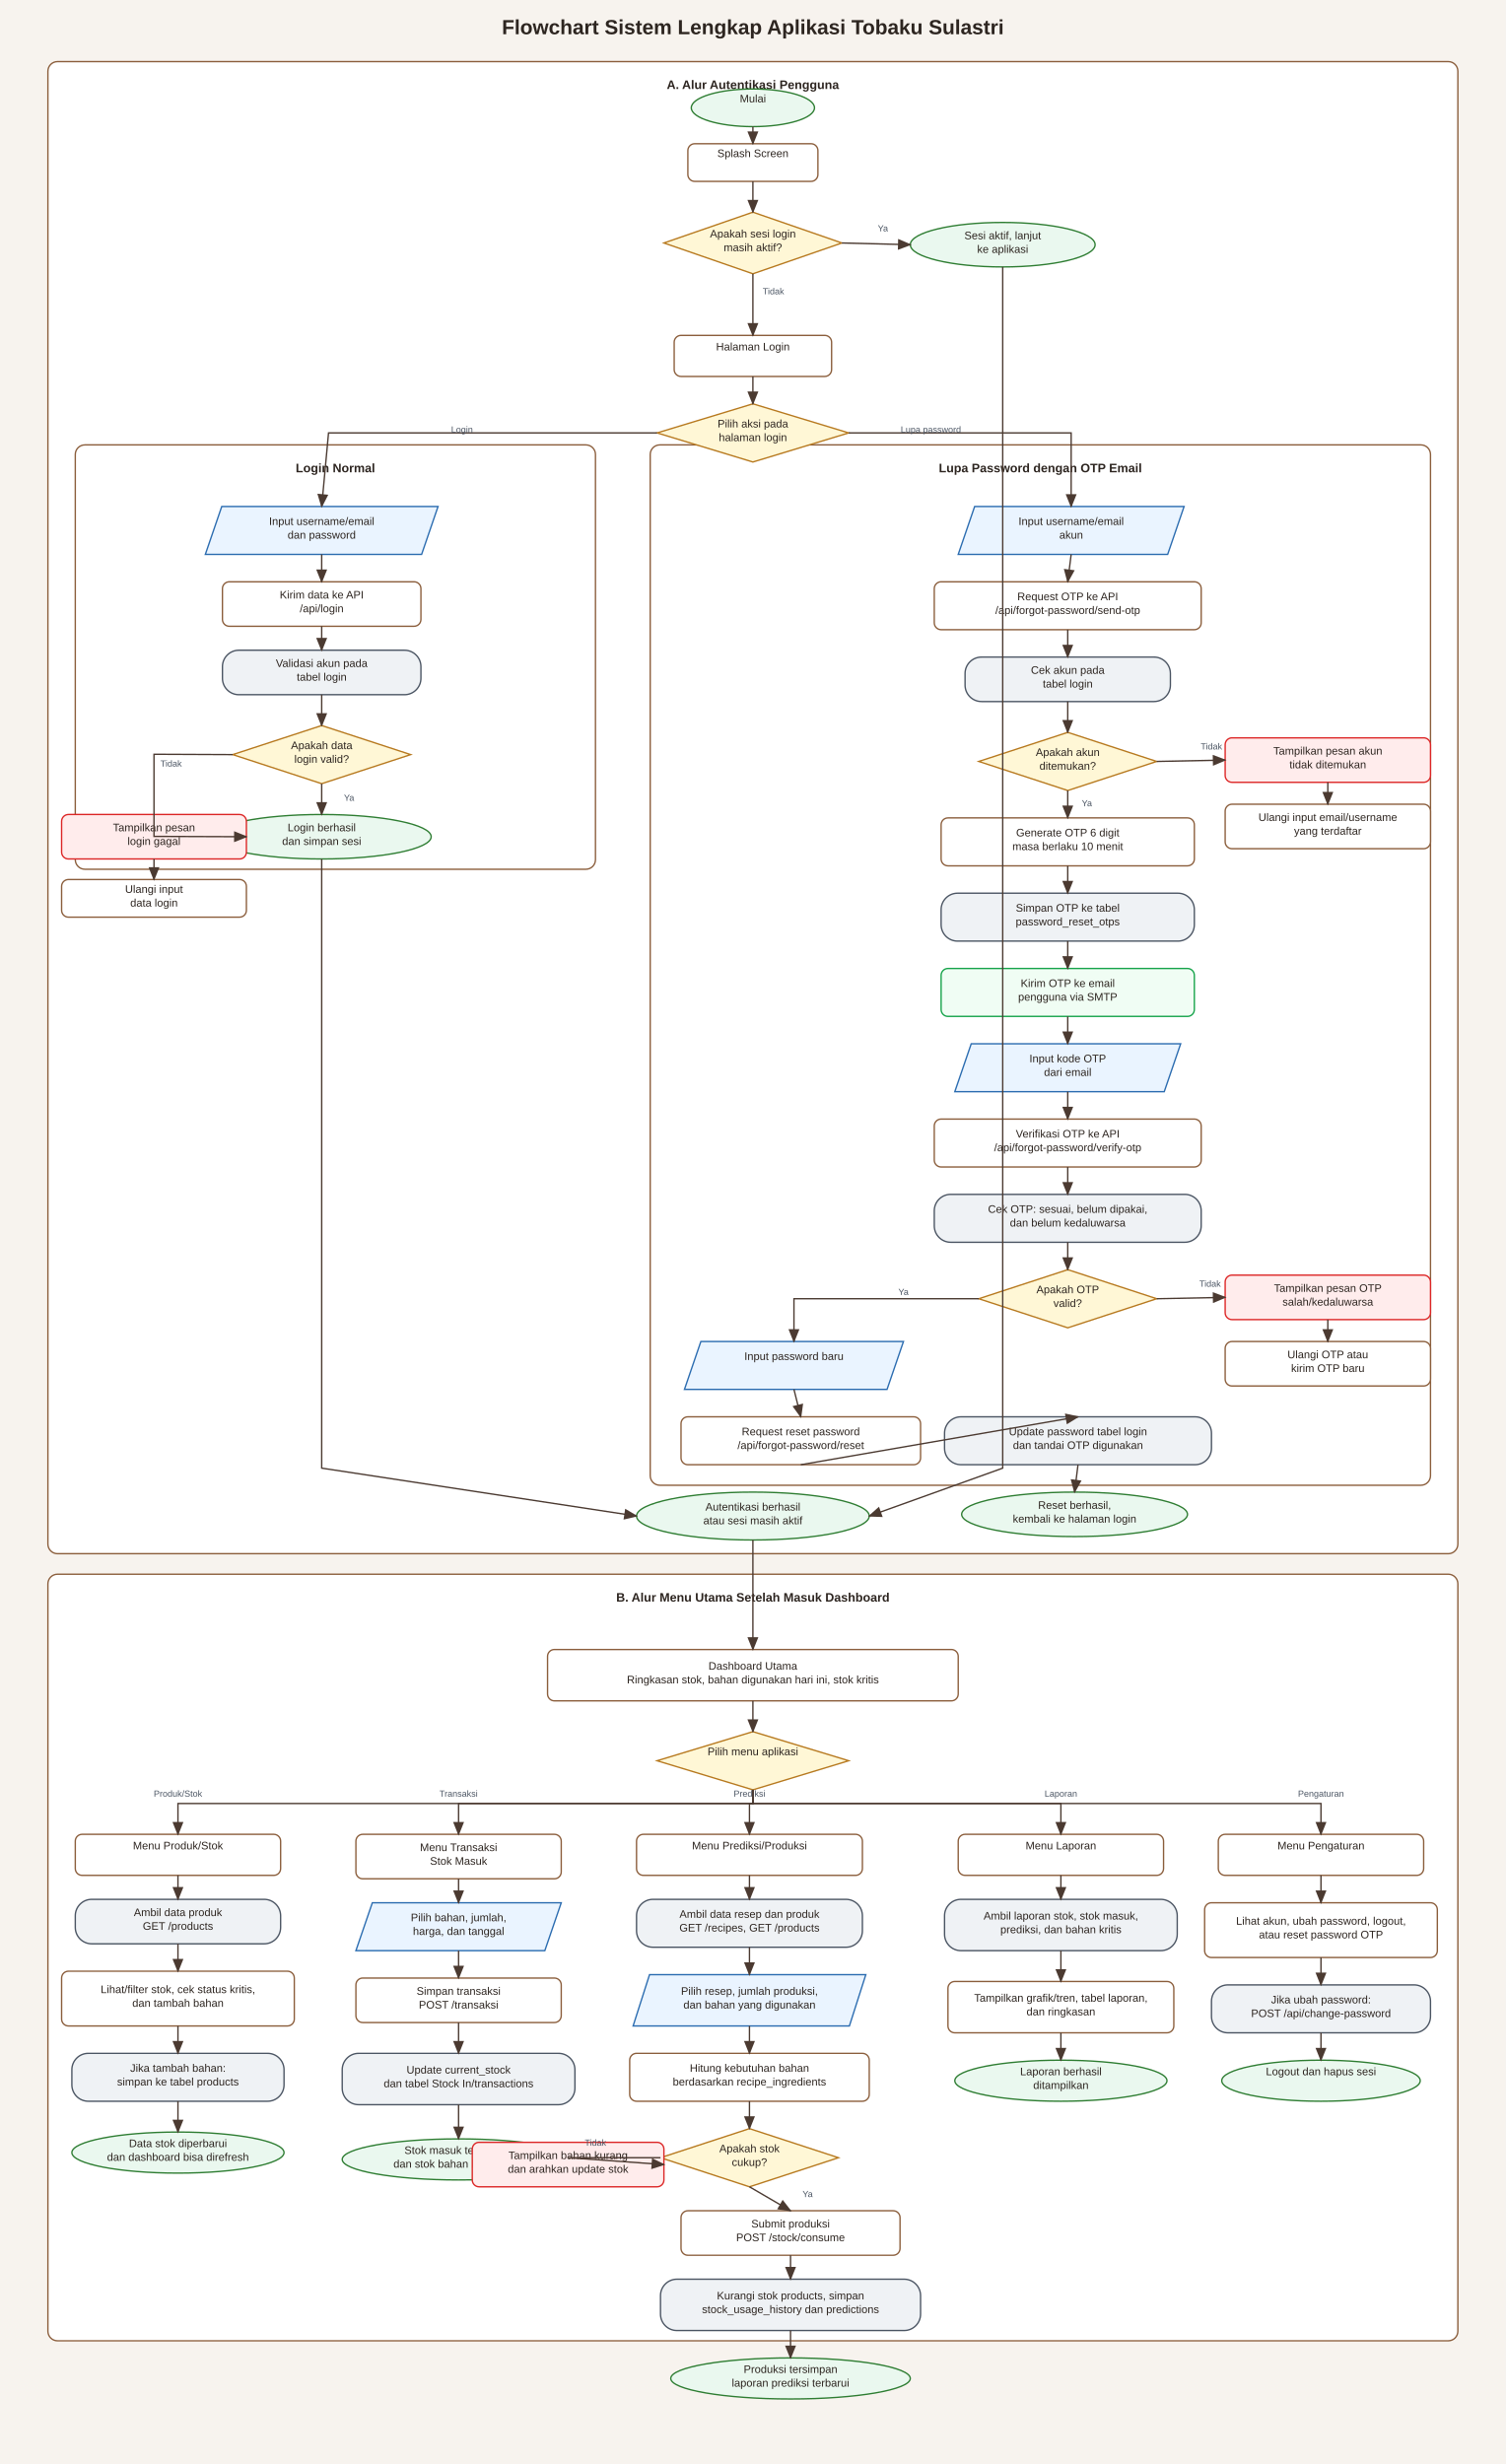
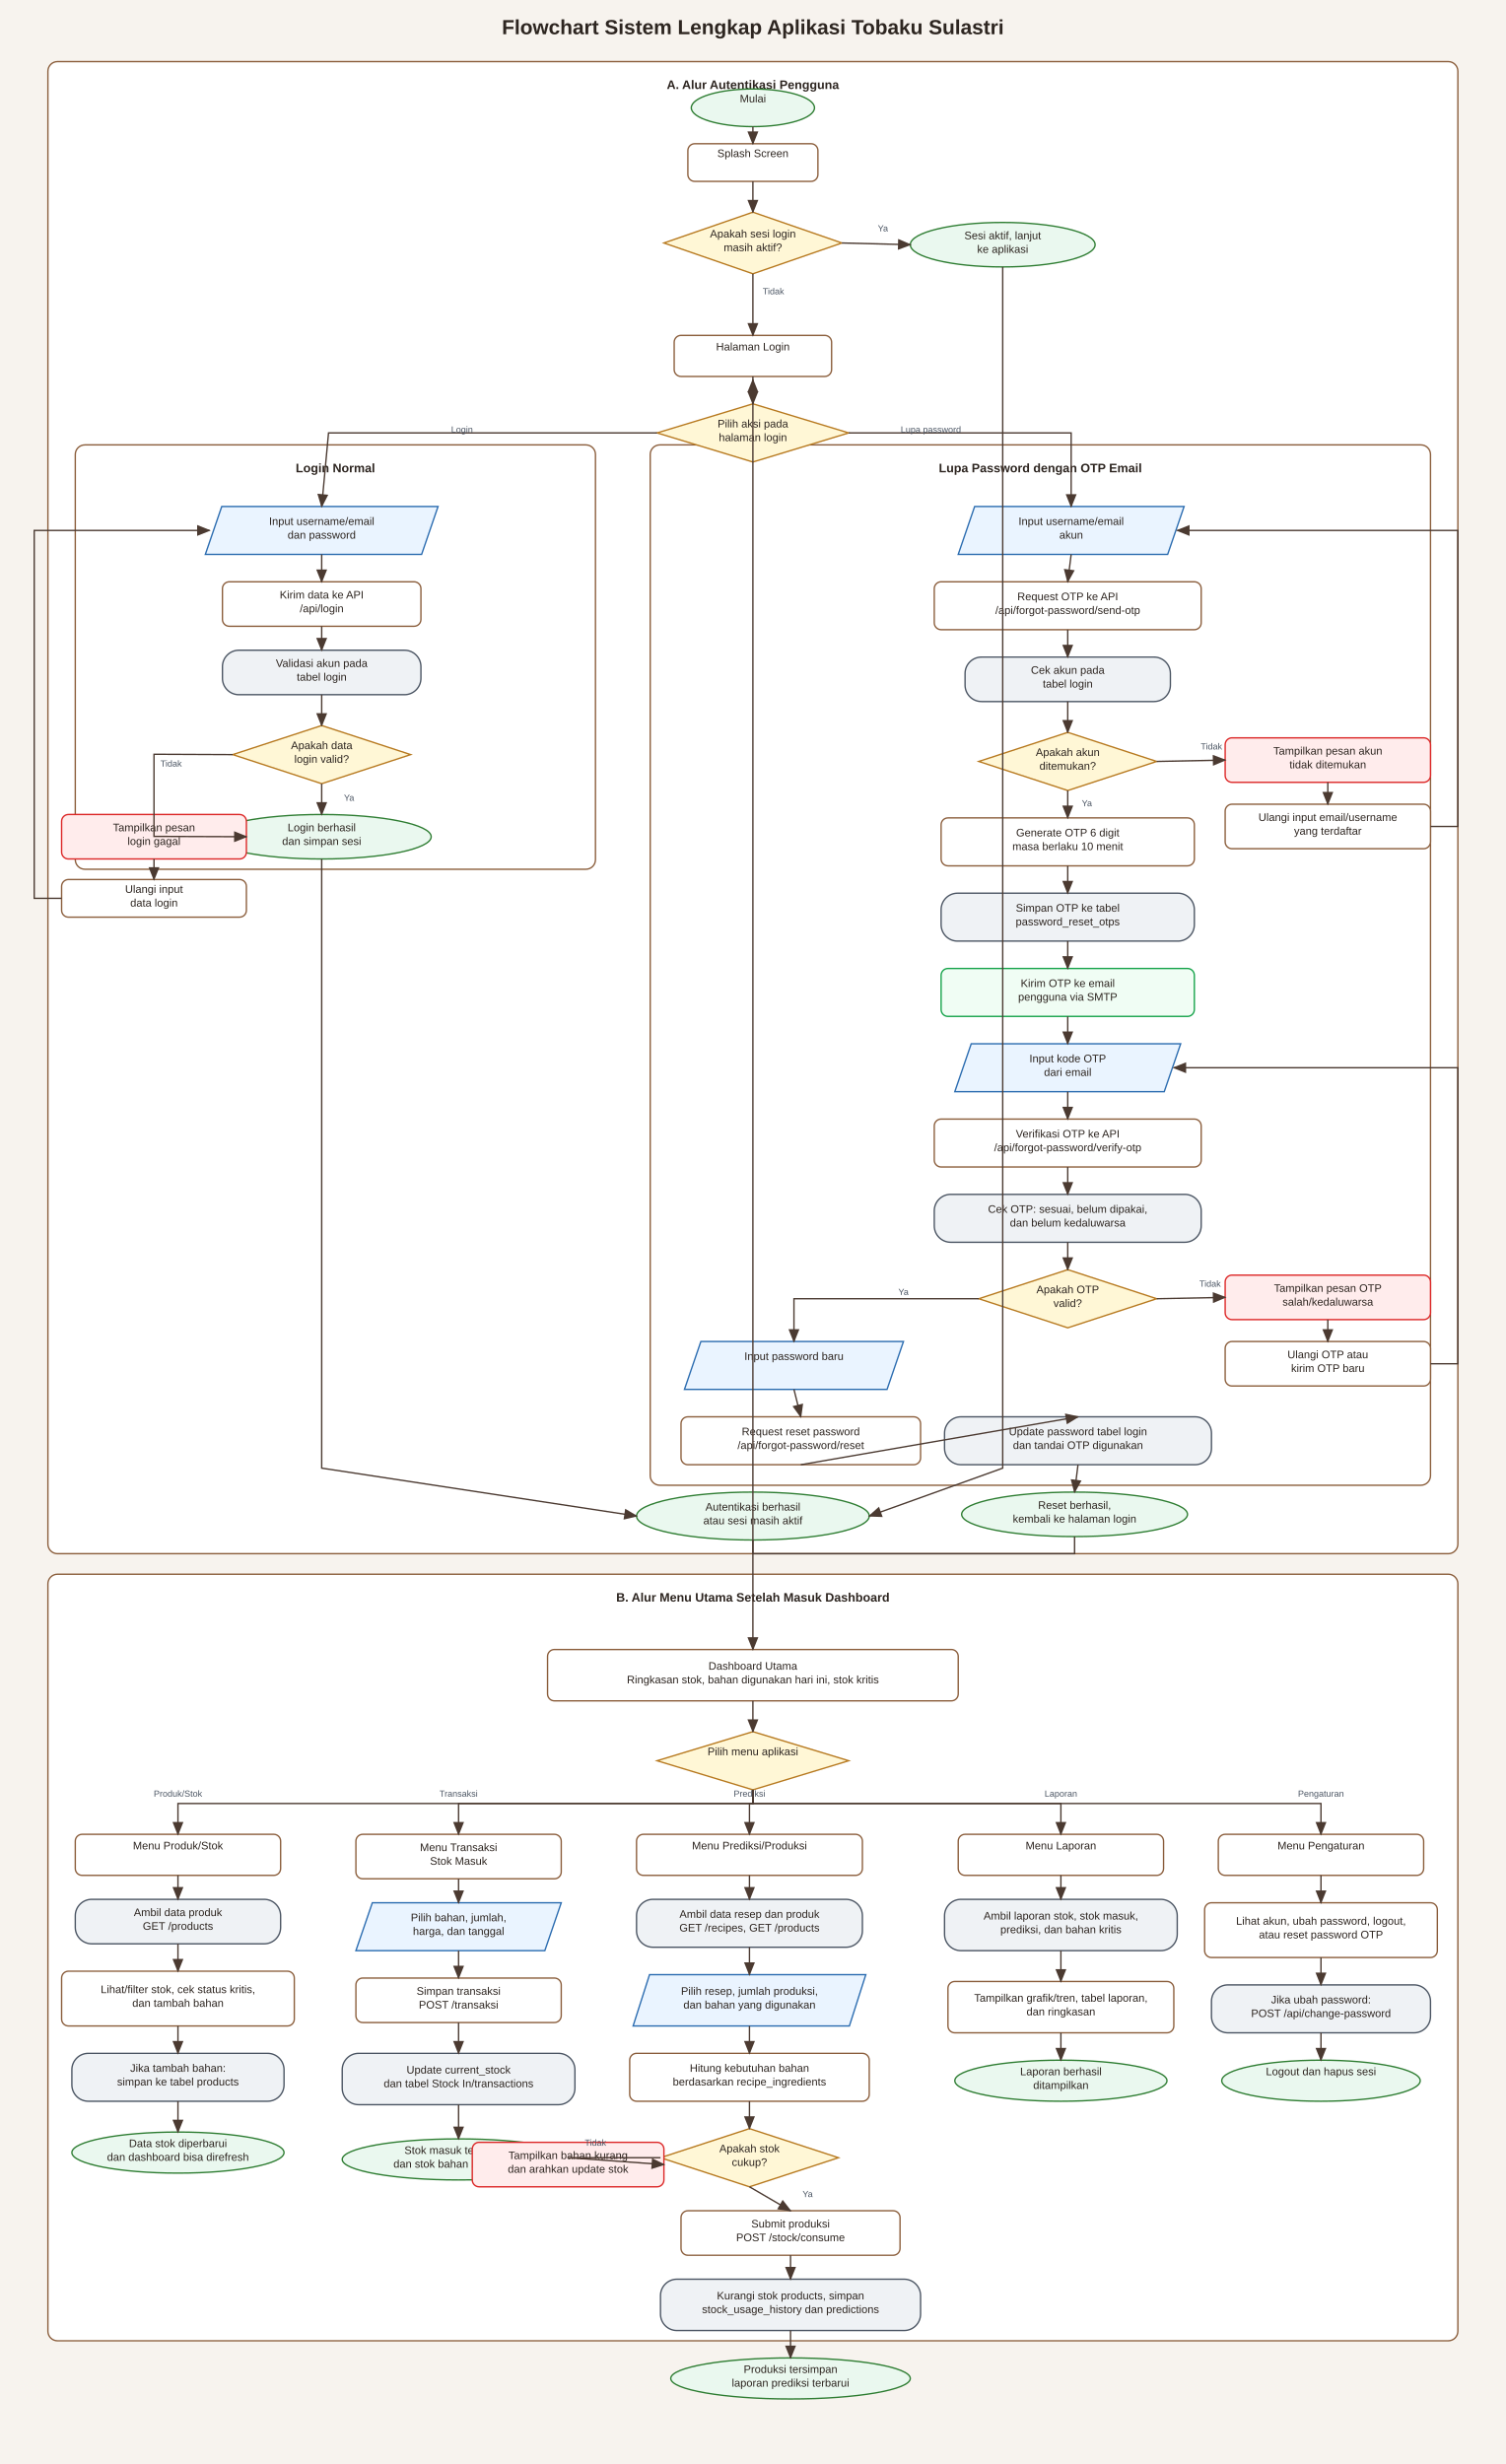
<svg xmlns="http://www.w3.org/2000/svg" width="2200" height="3600" viewBox="0 0 2200 3600">
  <rect width="2200" height="3600" fill="#F7F3EE" />
  <defs>
    <style>.title{font-family:Arial,sans-serif;font-size:30px;font-weight:700;fill:#2D2520}.label{font-family:Arial,sans-serif;font-size:16px;fill:#2D2520}.small{font-family:Arial,sans-serif;font-size:13px;fill:#4B5563}.lane-title{font-family:Arial,sans-serif;font-size:18px;font-weight:700;fill:#2D2520}.box{fill:#fff;stroke:#8B5E3C;stroke-width:2}.data{fill:#EAF4FF;stroke:#2B6CB0;stroke-width:2}.decision{fill:#FFF7D6;stroke:#B7791F;stroke-width:2}.term{fill:#EAF8EF;stroke:#2E7D32;stroke-width:2}.db{fill:#EFF2F5;stroke:#4B5563;stroke-width:2}.mail{fill:#F0FDF4;stroke:#16A34A;stroke-width:2}.err{fill:#FFECEC;stroke:#DC2626;stroke-width:2}.lane{fill:#fff;stroke:#8B5E3C;stroke-width:2}.line{stroke:#4B3A31;stroke-width:2;fill:none}</style>
    <marker id="arrow" markerWidth="10" markerHeight="8" refX="9" refY="4" orient="auto">
      <path d="M0,0 L10,4 L0,8 z" fill="#4B3A31" />
    </marker>
  </defs>
  <text x="1100.0" y="50" text-anchor="middle" class="title">Flowchart Sistem Lengkap Aplikasi Tobaku Sulastri</text>
  <rect x="70" y="90" width="2060" height="2180" rx="14" class="lane" />
  <text x="1100" y="130" text-anchor="middle" class="lane-title">A. Alur Autentikasi Pengguna</text>
  <rect x="110" y="650" width="760" height="620" rx="14" class="lane" />
  <text x="490" y="690" text-anchor="middle" class="lane-title">Login Normal</text>
  <rect x="950" y="650" width="1140" height="1520" rx="14" class="lane" />
  <text x="1520" y="690" text-anchor="middle" class="lane-title">Lupa Password dengan OTP Email</text>
  <rect x="70" y="2300" width="2060" height="1120" rx="14" class="lane" />
  <text x="1100" y="2340" text-anchor="middle" class="lane-title">B. Alur Menu Utama Setelah Masuk Dashboard</text>
  <ellipse cx="1100.0" cy="157.5" rx="90.0" ry="27.5" class="term" />
  <text x="1100.0" y="149.5" text-anchor="middle" class="label">Mulai</text>
  <rect x="1005" y="210" width="190" height="55" rx="10" class="box" />
  <text x="1100.0" y="229.5" text-anchor="middle" class="label">Splash Screen</text>
  <polygon points="1100.0,310 1230,355.0 1100.0,400 970,355.0" class="decision" />
  <text x="1100.0" y="347.0" text-anchor="middle" class="label">Apakah sesi login</text>
  <text x="1100.0" y="367.0" text-anchor="middle" class="label">masih aktif?</text>
  <ellipse cx="1465.0" cy="357.5" rx="135.0" ry="32.5" class="term" />
  <text x="1465.0" y="349.5" text-anchor="middle" class="label">Sesi aktif, lanjut</text>
  <text x="1465.0" y="369.5" text-anchor="middle" class="label">ke aplikasi</text>
  <rect x="985" y="490" width="230" height="60" rx="10" class="box" />
  <text x="1100.0" y="512.0" text-anchor="middle" class="label">Halaman Login</text>
  <polygon points="1100.0,590 1240,632.5 1100.0,675 960,632.5" class="decision" />
  <text x="1100.0" y="624.5" text-anchor="middle" class="label">Pilih aksi pada</text>
  <text x="1100.0" y="644.5" text-anchor="middle" class="label">halaman login</text>
  <polygon points="324,740 640,740 616,810 300,810" class="data" />
  <text x="470.0" y="767.0" text-anchor="middle" class="label">Input username/email</text>
  <text x="470.0" y="787.0" text-anchor="middle" class="label">dan password</text>
  <rect x="325" y="850" width="290" height="65" rx="10" class="box" />
  <text x="470.0" y="874.5" text-anchor="middle" class="label">Kirim data ke API</text>
  <text x="470.0" y="894.5" text-anchor="middle" class="label">/api/login</text>
  <rect x="325" y="950" width="290" height="65" rx="24" class="db" />
  <text x="470.0" y="974.5" text-anchor="middle" class="label">Validasi akun pada</text>
  <text x="470.0" y="994.5" text-anchor="middle" class="label">tabel login</text>
  <polygon points="470.0,1060 600,1102.5 470.0,1145 340,1102.5" class="decision" />
  <text x="470.0" y="1094.5" text-anchor="middle" class="label">Apakah data</text>
  <text x="470.0" y="1114.5" text-anchor="middle" class="label">login valid?</text>
  <ellipse cx="470.0" cy="1222.5" rx="160.0" ry="32.5" class="term" />
  <text x="470.0" y="1214.5" text-anchor="middle" class="label">Login berhasil</text>
  <text x="470.0" y="1234.5" text-anchor="middle" class="label">dan simpan sesi</text>
  <rect x="90" y="1190" width="270" height="65" rx="10" class="err" />
  <text x="225.0" y="1214.5" text-anchor="middle" class="label">Tampilkan pesan</text>
  <text x="225.0" y="1234.5" text-anchor="middle" class="label">login gagal</text>
  <rect x="90" y="1285" width="270" height="55" rx="10" class="box" />
  <text x="225.0" y="1304.5" text-anchor="middle" class="label">Ulangi input</text>
  <text x="225.0" y="1324.5" text-anchor="middle" class="label">data login</text>
  <polygon points="1424,740 1730,740 1706,810 1400,810" class="data" />
  <text x="1565.0" y="767.0" text-anchor="middle" class="label">Input username/email</text>
  <text x="1565.0" y="787.0" text-anchor="middle" class="label">akun</text>
  <rect x="1365" y="850" width="390" height="70" rx="10" class="box" />
  <text x="1560.0" y="877.0" text-anchor="middle" class="label">Request OTP ke API</text>
  <text x="1560.0" y="897.0" text-anchor="middle" class="label">/api/forgot-password/send-otp</text>
  <rect x="1410" y="960" width="300" height="65" rx="24" class="db" />
  <text x="1560.0" y="984.5" text-anchor="middle" class="label">Cek akun pada</text>
  <text x="1560.0" y="1004.5" text-anchor="middle" class="label">tabel login</text>
  <polygon points="1560.0,1070 1690,1112.5 1560.0,1155 1430,1112.5" class="decision" />
  <text x="1560.0" y="1104.5" text-anchor="middle" class="label">Apakah akun</text>
  <text x="1560.0" y="1124.5" text-anchor="middle" class="label">ditemukan?</text>
  <rect x="1790" y="1078" width="300" height="65" rx="10" class="err" />
  <text x="1940.0" y="1102.5" text-anchor="middle" class="label">Tampilkan pesan akun</text>
  <text x="1940.0" y="1122.5" text-anchor="middle" class="label">tidak ditemukan</text>
  <rect x="1790" y="1175" width="300" height="65" rx="10" class="box" />
  <text x="1940.0" y="1199.5" text-anchor="middle" class="label">Ulangi input email/username</text>
  <text x="1940.0" y="1219.5" text-anchor="middle" class="label">yang terdaftar</text>
  <rect x="1375" y="1195" width="370" height="70" rx="10" class="box" />
  <text x="1560.0" y="1222.0" text-anchor="middle" class="label">Generate OTP 6 digit</text>
  <text x="1560.0" y="1242.0" text-anchor="middle" class="label">masa berlaku 10 menit</text>
  <rect x="1375" y="1305" width="370" height="70" rx="24" class="db" />
  <text x="1560.0" y="1332.0" text-anchor="middle" class="label">Simpan OTP ke tabel</text>
  <text x="1560.0" y="1352.0" text-anchor="middle" class="label">password_reset_otps</text>
  <rect x="1375" y="1415" width="370" height="70" rx="10" class="mail" />
  <text x="1560.0" y="1442.0" text-anchor="middle" class="label">Kirim OTP ke email</text>
  <text x="1560.0" y="1462.0" text-anchor="middle" class="label">pengguna via SMTP</text>
  <polygon points="1419,1525 1725,1525 1701,1595 1395,1595" class="data" />
  <text x="1560.0" y="1552.0" text-anchor="middle" class="label">Input kode OTP</text>
  <text x="1560.0" y="1572.0" text-anchor="middle" class="label">dari email</text>
  <rect x="1365" y="1635" width="390" height="70" rx="10" class="box" />
  <text x="1560.0" y="1662.0" text-anchor="middle" class="label">Verifikasi OTP ke API</text>
  <text x="1560.0" y="1682.0" text-anchor="middle" class="label">/api/forgot-password/verify-otp</text>
  <rect x="1365" y="1745" width="390" height="70" rx="24" class="db" />
  <text x="1560.0" y="1772.0" text-anchor="middle" class="label">Cek OTP: sesuai, belum dipakai,</text>
  <text x="1560.0" y="1792.0" text-anchor="middle" class="label">dan belum kedaluwarsa</text>
  <polygon points="1560.0,1855 1690,1897.5 1560.0,1940 1430,1897.5" class="decision" />
  <text x="1560.0" y="1889.5" text-anchor="middle" class="label">Apakah OTP</text>
  <text x="1560.0" y="1909.5" text-anchor="middle" class="label">valid?</text>
  <rect x="1790" y="1863" width="300" height="65" rx="10" class="err" />
  <text x="1940.0" y="1887.5" text-anchor="middle" class="label">Tampilkan pesan OTP</text>
  <text x="1940.0" y="1907.5" text-anchor="middle" class="label">salah/kedaluwarsa</text>
  <rect x="1790" y="1960" width="300" height="65" rx="10" class="box" />
  <text x="1940.0" y="1984.5" text-anchor="middle" class="label">Ulangi OTP atau</text>
  <text x="1940.0" y="2004.5" text-anchor="middle" class="label">kirim OTP baru</text>
  <polygon points="1024,1960 1320,1960 1296,2030 1000,2030" class="data" />
  <text x="1160.0" y="1987.0" text-anchor="middle" class="label">Input password baru</text>
  <rect x="995" y="2070" width="350" height="70" rx="10" class="box" />
  <text x="1170.0" y="2097.0" text-anchor="middle" class="label">Request reset password</text>
  <text x="1170.0" y="2117.0" text-anchor="middle" class="label">/api/forgot-password/reset</text>
  <rect x="1380" y="2070" width="390" height="70" rx="24" class="db" />
  <text x="1575.0" y="2097.0" text-anchor="middle" class="label">Update password tabel login</text>
  <text x="1575.0" y="2117.0" text-anchor="middle" class="label">dan tandai OTP digunakan</text>
  <ellipse cx="1570.0" cy="2212.5" rx="165.0" ry="32.5" class="term" />
  <text x="1570.0" y="2204.5" text-anchor="middle" class="label">Reset berhasil,</text>
  <text x="1570.0" y="2224.5" text-anchor="middle" class="label">kembali ke halaman login</text>
  <ellipse cx="1100.0" cy="2215.0" rx="170.0" ry="35.0" class="term" />
  <text x="1100.0" y="2207.0" text-anchor="middle" class="label">Autentikasi berhasil</text>
  <text x="1100.0" y="2227.0" text-anchor="middle" class="label">atau sesi masih aktif</text>
  <rect x="800" y="2410" width="600" height="75" rx="10" class="box" />
  <text x="1100.0" y="2439.5" text-anchor="middle" class="label">Dashboard Utama</text>
  <text x="1100.0" y="2459.5" text-anchor="middle" class="label">Ringkasan stok, bahan digunakan hari ini, stok kritis</text>
  <polygon points="1100.0,2530 1240,2572.5 1100.0,2615 960,2572.5" class="decision" />
  <text x="1100.0" y="2564.5" text-anchor="middle" class="label">Pilih menu aplikasi</text>
  <rect x="110" y="2680" width="300" height="60" rx="10" class="box" />
  <text x="260.0" y="2702.0" text-anchor="middle" class="label">Menu Produk/Stok</text>
  <rect x="110" y="2775" width="300" height="65" rx="24" class="db" />
  <text x="260.0" y="2799.5" text-anchor="middle" class="label">Ambil data produk</text>
  <text x="260.0" y="2819.5" text-anchor="middle" class="label">GET /products</text>
  <rect x="90" y="2880" width="340" height="80" rx="10" class="box" />
  <text x="260.0" y="2912.0" text-anchor="middle" class="label">Lihat/filter stok, cek status kritis,</text>
  <text x="260.0" y="2932.0" text-anchor="middle" class="label">dan tambah bahan</text>
  <rect x="105" y="3000" width="310" height="70" rx="24" class="db" />
  <text x="260.0" y="3027.0" text-anchor="middle" class="label">Jika tambah bahan:</text>
  <text x="260.0" y="3047.0" text-anchor="middle" class="label">simpan ke tabel products</text>
  <ellipse cx="260.0" cy="3145.0" rx="155.0" ry="30.0" class="term" />
  <text x="260.0" y="3137.0" text-anchor="middle" class="label">Data stok diperbarui</text>
  <text x="260.0" y="3157.0" text-anchor="middle" class="label">dan dashboard bisa direfresh</text>
  <rect x="520" y="2680" width="300" height="65" rx="10" class="box" />
  <text x="670.0" y="2704.5" text-anchor="middle" class="label">Menu Transaksi</text>
  <text x="670.0" y="2724.5" text-anchor="middle" class="label">Stok Masuk</text>
  <polygon points="544,2780 820,2780 796,2850 520,2850" class="data" />
  <text x="670.0" y="2807.0" text-anchor="middle" class="label">Pilih bahan, jumlah,</text>
  <text x="670.0" y="2827.0" text-anchor="middle" class="label">harga, dan tanggal</text>
  <rect x="520" y="2890" width="300" height="65" rx="10" class="box" />
  <text x="670.0" y="2914.5" text-anchor="middle" class="label">Simpan transaksi</text>
  <text x="670.0" y="2934.5" text-anchor="middle" class="label">POST /transaksi</text>
  <rect x="500" y="3000" width="340" height="75" rx="24" class="db" />
  <text x="670.0" y="3029.5" text-anchor="middle" class="label">Update current_stock</text>
  <text x="670.0" y="3049.5" text-anchor="middle" class="label">dan tabel Stock In/transactions</text>
  <ellipse cx="670.0" cy="3155.0" rx="170.0" ry="30.0" class="term" />
  <text x="670.0" y="3147.0" text-anchor="middle" class="label">Stok masuk tersimpan</text>
  <text x="670.0" y="3167.0" text-anchor="middle" class="label">dan stok bahan bertambah</text>
  <rect x="930" y="2680" width="330" height="60" rx="10" class="box" />
  <text x="1095.0" y="2702.0" text-anchor="middle" class="label">Menu Prediksi/Produksi</text>
  <rect x="930" y="2775" width="330" height="70" rx="24" class="db" />
  <text x="1095.0" y="2802.0" text-anchor="middle" class="label">Ambil data resep dan produk</text>
  <text x="1095.0" y="2822.0" text-anchor="middle" class="label">GET /recipes, GET /products</text>
  <polygon points="949,2885 1265,2885 1241,2960 925,2960" class="data" />
  <text x="1095.0" y="2914.5" text-anchor="middle" class="label">Pilih resep, jumlah produksi,</text>
  <text x="1095.0" y="2934.5" text-anchor="middle" class="label">dan bahan yang digunakan</text>
  <rect x="920" y="3000" width="350" height="70" rx="10" class="box" />
  <text x="1095.0" y="3027.0" text-anchor="middle" class="label">Hitung kebutuhan bahan</text>
  <text x="1095.0" y="3047.0" text-anchor="middle" class="label">berdasarkan recipe_ingredients</text>
  <polygon points="1095.0,3110 1225,3152.5 1095.0,3195 965,3152.5" class="decision" />
  <text x="1095.0" y="3144.5" text-anchor="middle" class="label">Apakah stok</text>
  <text x="1095.0" y="3164.5" text-anchor="middle" class="label">cukup?</text>
  <rect x="690" y="3130" width="280" height="65" rx="10" class="err" />
  <text x="830.0" y="3154.5" text-anchor="middle" class="label">Tampilkan bahan kurang</text>
  <text x="830.0" y="3174.5" text-anchor="middle" class="label">dan arahkan update stok</text>
  <rect x="995" y="3230" width="320" height="65" rx="10" class="box" />
  <text x="1155.0" y="3254.5" text-anchor="middle" class="label">Submit produksi</text>
  <text x="1155.0" y="3274.5" text-anchor="middle" class="label">POST /stock/consume</text>
  <rect x="965" y="3330" width="380" height="75" rx="24" class="db" />
  <text x="1155.0" y="3359.5" text-anchor="middle" class="label">Kurangi stok products, simpan</text>
  <text x="1155.0" y="3379.5" text-anchor="middle" class="label">stock_usage_history dan predictions</text>
  <ellipse cx="1155.0" cy="3475.0" rx="175.0" ry="30.0" class="term" />
  <text x="1155.0" y="3467.0" text-anchor="middle" class="label">Produksi tersimpan</text>
  <text x="1155.0" y="3487.0" text-anchor="middle" class="label">laporan prediksi terbarui</text>
  <rect x="1400" y="2680" width="300" height="60" rx="10" class="box" />
  <text x="1550.0" y="2702.0" text-anchor="middle" class="label">Menu Laporan</text>
  <rect x="1380" y="2775" width="340" height="75" rx="24" class="db" />
  <text x="1550.0" y="2804.5" text-anchor="middle" class="label">Ambil laporan stok, stok masuk,</text>
  <text x="1550.0" y="2824.5" text-anchor="middle" class="label">prediksi, dan bahan kritis</text>
  <rect x="1385" y="2895" width="330" height="75" rx="10" class="box" />
  <text x="1550.0" y="2924.5" text-anchor="middle" class="label">Tampilkan grafik/tren, tabel laporan,</text>
  <text x="1550.0" y="2944.5" text-anchor="middle" class="label">dan ringkasan</text>
  <ellipse cx="1550.0" cy="3040.0" rx="155.0" ry="30.0" class="term" />
  <text x="1550.0" y="3032.0" text-anchor="middle" class="label">Laporan berhasil</text>
  <text x="1550.0" y="3052.0" text-anchor="middle" class="label">ditampilkan</text>
  <rect x="1780" y="2680" width="300" height="60" rx="10" class="box" />
  <text x="1930.0" y="2702.0" text-anchor="middle" class="label">Menu Pengaturan</text>
  <rect x="1760" y="2780" width="340" height="80" rx="10" class="box" />
  <text x="1930.0" y="2812.0" text-anchor="middle" class="label">Lihat akun, ubah password, logout,</text>
  <text x="1930.0" y="2832.0" text-anchor="middle" class="label">atau reset password OTP</text>
  <rect x="1770" y="2900" width="320" height="70" rx="24" class="db" />
  <text x="1930.0" y="2927.0" text-anchor="middle" class="label">Jika ubah password:</text>
  <text x="1930.0" y="2947.0" text-anchor="middle" class="label">POST /api/change-password</text>
  <ellipse cx="1930.0" cy="3040.0" rx="145.0" ry="30.0" class="term" />
  <text x="1930.0" y="3032.0" text-anchor="middle" class="label">Logout dan hapus sesi</text>
  <path d="M1100.0,185 L1100.0,210" class="line" marker-end="url(#arrow)" />
  <path d="M1100.0,265 L1100.0,310" class="line" marker-end="url(#arrow)" />
  <path d="M1100.0,550 L1100.0,590" class="line" marker-end="url(#arrow)" />
  <path d="M470.0,810 L470.0,850" class="line" marker-end="url(#arrow)" />
  <path d="M470.0,915 L470.0,950" class="line" marker-end="url(#arrow)" />
  <path d="M470.0,1015 L470.0,1060" class="line" marker-end="url(#arrow)" />
  <path d="M225.0,1255 L225.0,1285" class="line" marker-end="url(#arrow)" />
  <path d="M1565.0,810 L1560.0,850" class="line" marker-end="url(#arrow)" />
  <path d="M1560.0,920 L1560.0,960" class="line" marker-end="url(#arrow)" />
  <path d="M1560.0,1025 L1560.0,1070" class="line" marker-end="url(#arrow)" />
  <path d="M1940.0,1143 L1940.0,1175" class="line" marker-end="url(#arrow)" />
  <path d="M1560.0,1265 L1560.0,1305" class="line" marker-end="url(#arrow)" />
  <path d="M1560.0,1375 L1560.0,1415" class="line" marker-end="url(#arrow)" />
  <path d="M1560.0,1485 L1560.0,1525" class="line" marker-end="url(#arrow)" />
  <path d="M1560.0,1595 L1560.0,1635" class="line" marker-end="url(#arrow)" />
  <path d="M1560.0,1705 L1560.0,1745" class="line" marker-end="url(#arrow)" />
  <path d="M1560.0,1815 L1560.0,1855" class="line" marker-end="url(#arrow)" />
  <path d="M1940.0,1928 L1940.0,1960" class="line" marker-end="url(#arrow)" />
  <path d="M1160.0,2030 L1170.0,2070" class="line" marker-end="url(#arrow)" />
  <path d="M1170.0,2140 L1575.0,2070" class="line" marker-end="url(#arrow)" />
  <path d="M1575.0,2140 L1570.0,2180" class="line" marker-end="url(#arrow)" />
  <path d="M1100.0,2250 L1100.0,2410" class="line" marker-end="url(#arrow)" />
  <path d="M1100.0,2485 L1100.0,2530" class="line" marker-end="url(#arrow)" />
  <path d="M260.0,2740 L260.0,2775" class="line" marker-end="url(#arrow)" />
  <path d="M260.0,2840 L260.0,2880" class="line" marker-end="url(#arrow)" />
  <path d="M260.0,2960 L260.0,3000" class="line" marker-end="url(#arrow)" />
  <path d="M260.0,3070 L260.0,3115" class="line" marker-end="url(#arrow)" />
  <path d="M670.0,2745 L670.0,2780" class="line" marker-end="url(#arrow)" />
  <path d="M670.0,2850 L670.0,2890" class="line" marker-end="url(#arrow)" />
  <path d="M670.0,2955 L670.0,3000" class="line" marker-end="url(#arrow)" />
  <path d="M670.0,3075 L670.0,3125" class="line" marker-end="url(#arrow)" />
  <path d="M1095.0,2740 L1095.0,2775" class="line" marker-end="url(#arrow)" />
  <path d="M1095.0,2845 L1095.0,2885" class="line" marker-end="url(#arrow)" />
  <path d="M1095.0,2960 L1095.0,3000" class="line" marker-end="url(#arrow)" />
  <path d="M1095.0,3070 L1095.0,3110" class="line" marker-end="url(#arrow)" />
  <path d="M1155.0,3295 L1155.0,3330" class="line" marker-end="url(#arrow)" />
  <path d="M1155.0,3405 L1155.0,3445" class="line" marker-end="url(#arrow)" />
  <path d="M1550.0,2740 L1550.0,2775" class="line" marker-end="url(#arrow)" />
  <path d="M1550.0,2850 L1550.0,2895" class="line" marker-end="url(#arrow)" />
  <path d="M1550.0,2970 L1550.0,3010" class="line" marker-end="url(#arrow)" />
  <path d="M1930.0,2740 L1930.0,2780" class="line" marker-end="url(#arrow)" />
  <path d="M1930.0,2860 L1930.0,2900" class="line" marker-end="url(#arrow)" />
  <path d="M1930.0,2970 L1930.0,3010" class="line" marker-end="url(#arrow)" />
  <path d="M1230,355.0 L1330,357.5" class="line" marker-end="url(#arrow)" />
  <text x="1290" y="338" text-anchor="middle" class="small">Ya</text>
  <path d="M1100.0,400 L1100.0,490" class="line" marker-end="url(#arrow)" />
  <text x="1130" y="430" text-anchor="middle" class="small">Tidak</text>
  <path d="M1465.0,390 L1465,2145 L1270,2215.0" class="line" marker-end="url(#arrow)" />
  <path d="M960,632.5 L480,632.5 L470.0,740" class="line" marker-end="url(#arrow)" />
  <text x="675" y="632" text-anchor="middle" class="small">Login</text>
  <path d="M1240,632.5 L1565,632.5 L1565.0,740" class="line" marker-end="url(#arrow)" />
  <text x="1360" y="632" text-anchor="middle" class="small">Lupa password</text>
  <path d="M470.0,1145 L470.0,1190" class="line" marker-end="url(#arrow)" />
  <text x="510" y="1170" text-anchor="middle" class="small">Ya</text>
  <path d="M340,1102.5 L225,1102 L225,1222 L360,1222.5" class="line" marker-end="url(#arrow)" />
  <text x="250" y="1120" text-anchor="middle" class="small">Tidak</text>
  <path d="M470.0,1255 L470,2145 L930,2215.0" class="line" marker-end="url(#arrow)" />
  <path d="M1560.0,1155 L1560.0,1195" class="line" marker-end="url(#arrow)" />
  <text x="1588" y="1178" text-anchor="middle" class="small">Ya</text>
  <path d="M1690,1112.5 L1790,1110.5" class="line" marker-end="url(#arrow)" />
  <text x="1770" y="1095" text-anchor="middle" class="small">Tidak</text>
  <path d="M1430,1897.5 L1160,1897.5 L1160.0,1960" class="line" marker-end="url(#arrow)" />
  <text x="1320" y="1892" text-anchor="middle" class="small">Ya</text>
  <path d="M1690,1897.5 L1790,1895.5" class="line" marker-end="url(#arrow)" />
  <text x="1768" y="1880" text-anchor="middle" class="small">Tidak</text>
  <path d="M1100.0,2615 L1100.0,2635 L260,2635 L260.0,2680" class="line" marker-end="url(#arrow)" />
  <text x="260" y="2625" text-anchor="middle" class="small">Produk/Stok</text>
  <path d="M1100.0,2615 L1100.0,2635 L670,2635 L670.0,2680" class="line" marker-end="url(#arrow)" />
  <text x="670" y="2625" text-anchor="middle" class="small">Transaksi</text>
  <path d="M1100.0,2615 L1100.0,2635 L1095,2635 L1095.0,2680" class="line" marker-end="url(#arrow)" />
  <text x="1095" y="2625" text-anchor="middle" class="small">Prediksi</text>
  <path d="M1100.0,2615 L1100.0,2635 L1550,2635 L1550.0,2680" class="line" marker-end="url(#arrow)" />
  <text x="1550" y="2625" text-anchor="middle" class="small">Laporan</text>
  <path d="M1100.0,2615 L1100.0,2635 L1930,2635 L1930.0,2680" class="line" marker-end="url(#arrow)" />
  <text x="1930" y="2625" text-anchor="middle" class="small">Pengaturan</text>
  <path d="M1095.0,3195 L1155.0,3230" class="line" marker-end="url(#arrow)" />
  <text x="1180" y="3210" text-anchor="middle" class="small">Ya</text>
  <path d="M965,3152.5 L830,3152.5 L970,3162.5" class="line" marker-end="url(#arrow)" />
  <text x="870" y="3135" text-anchor="middle" class="small">Tidak</text>
+   <path d="M90,1312.5 L50,1312.5 L50,775 L306,775" class="line" marker-end="url(#arrow)" />
+   <path d="M2090,1207.5 L2130,1207.5 L2130,775 L1720,775" class="line" marker-end="url(#arrow)" />
+   <path d="M2090,1992.5 L2130,1992.5 L2130,1560 L1715,1560" class="line" marker-end="url(#arrow)" />
+   <path d="M1570,2245 L1570,2270 L1100,2270 L1100,555" class="line" marker-end="url(#arrow)" />
</svg>
